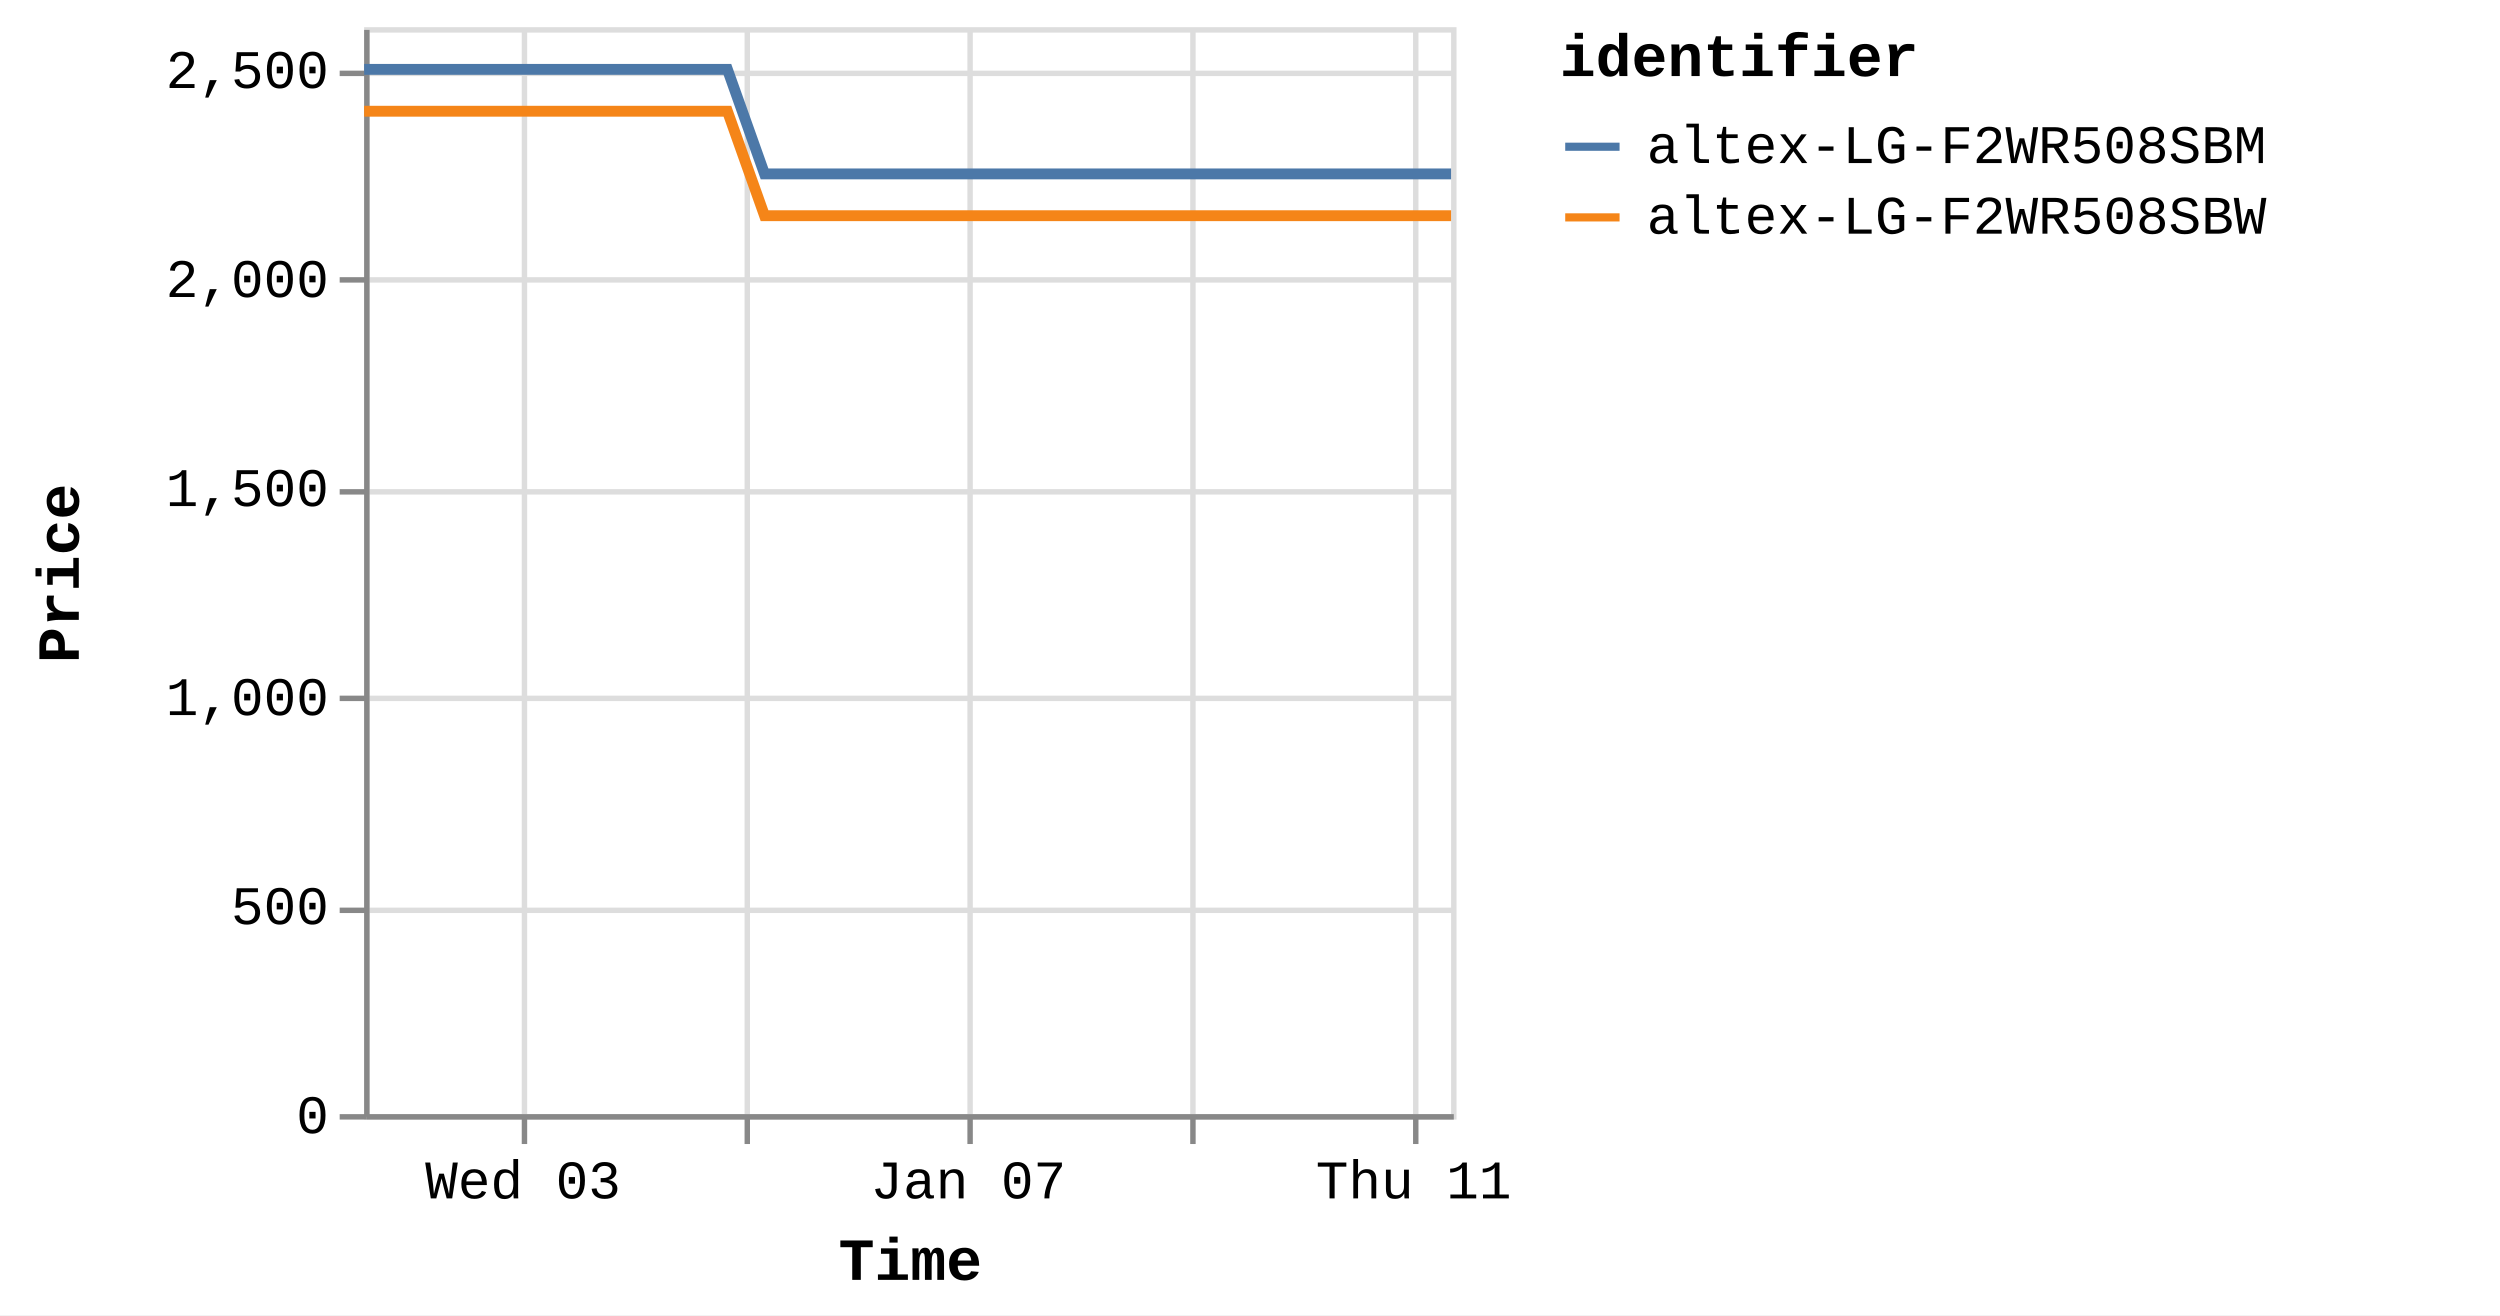
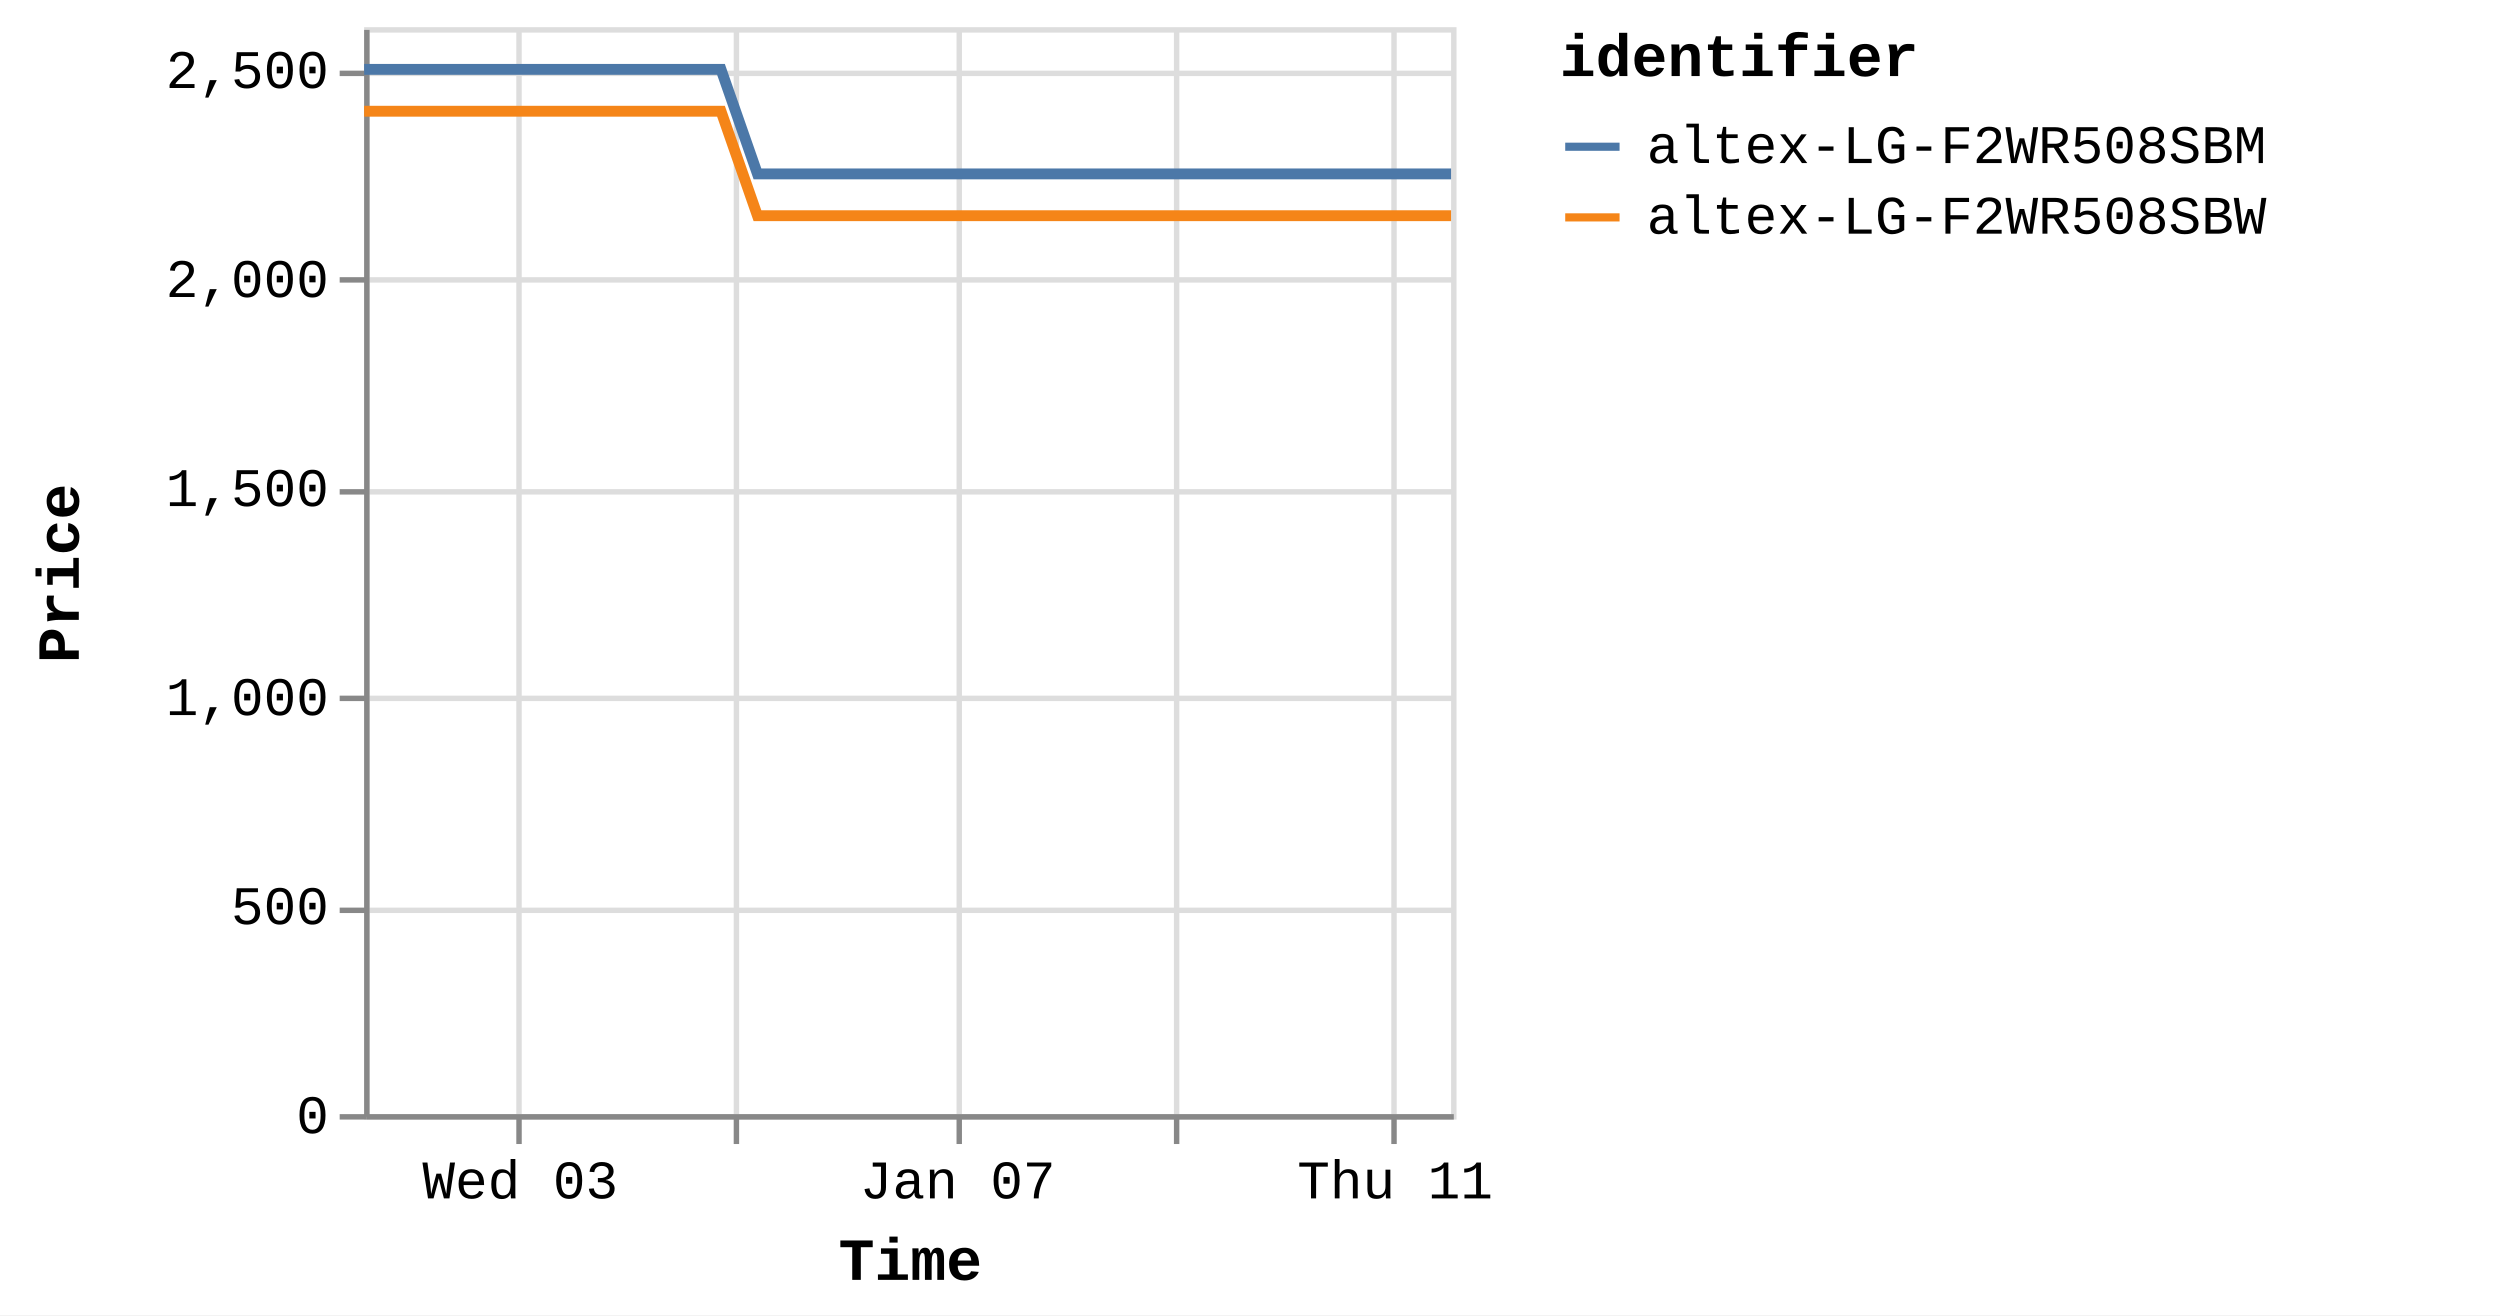
<svg xmlns="http://www.w3.org/2000/svg" version="1.1" class="marks" width="460" height="242" viewBox="0 0 460 242">
  <rect width="460" height="242" fill="white" />
  <g fill="none" stroke-miterlimit="10" transform="translate(67,5)">
    <g class="mark-group role-frame root" role="graphics-object" aria-roledescription="group mark container">
      <g transform="translate(0,0)">
        <path class="background" aria-hidden="true" d="M0.5,0.5h200v200h-200Z" stroke="#ddd" />
        <g>
          <g class="mark-group role-axis" aria-hidden="true">
            <g transform="translate(0.5,200.5)">
              <path class="background" aria-hidden="true" d="M0,0h0v0h0Z" pointer-events="none" />
              <g>
                <g class="mark-rule role-axis-grid" pointer-events="none">
-                   <line transform="translate(29,-200)" x2="0" y2="200" stroke="#ddd" stroke-width="1" opacity="1" />
-                   <line transform="translate(70,-200)" x2="0" y2="200" stroke="#ddd" stroke-width="1" opacity="1" />
-                   <line transform="translate(111,-200)" x2="0" y2="200" stroke="#ddd" stroke-width="1" opacity="1" />
-                   <line transform="translate(152,-200)" x2="0" y2="200" stroke="#ddd" stroke-width="1" opacity="1" />
-                   <line transform="translate(193,-200)" x2="0" y2="200" stroke="#ddd" stroke-width="1" opacity="1" />
+                   <line transform="translate(28,-200)" x2="0" y2="200" stroke="#ddd" stroke-width="1" opacity="1" />
+                   <line transform="translate(68,-200)" x2="0" y2="200" stroke="#ddd" stroke-width="1" opacity="1" />
+                   <line transform="translate(109,-200)" x2="0" y2="200" stroke="#ddd" stroke-width="1" opacity="1" />
+                   <line transform="translate(149,-200)" x2="0" y2="200" stroke="#ddd" stroke-width="1" opacity="1" />
+                   <line transform="translate(189,-200)" x2="0" y2="200" stroke="#ddd" stroke-width="1" opacity="1" />
                </g>
              </g>
              <path class="foreground" aria-hidden="true" d="" pointer-events="none" display="none" />
            </g>
          </g>
          <g class="mark-group role-axis" aria-hidden="true">
            <g transform="translate(0.5,0.5)">
              <path class="background" aria-hidden="true" d="M0,0h0v0h0Z" pointer-events="none" />
              <g>
                <g class="mark-rule role-axis-grid" pointer-events="none">
                  <line transform="translate(0,200)" x2="200" y2="0" stroke="#ddd" stroke-width="1" opacity="1" />
                  <line transform="translate(0,162)" x2="200" y2="0" stroke="#ddd" stroke-width="1" opacity="1" />
                  <line transform="translate(0,123)" x2="200" y2="0" stroke="#ddd" stroke-width="1" opacity="1" />
                  <line transform="translate(0,85)" x2="200" y2="0" stroke="#ddd" stroke-width="1" opacity="1" />
                  <line transform="translate(0,46)" x2="200" y2="0" stroke="#ddd" stroke-width="1" opacity="1" />
                  <line transform="translate(0,8)" x2="200" y2="0" stroke="#ddd" stroke-width="1" opacity="1" />
                </g>
              </g>
              <path class="foreground" aria-hidden="true" d="" pointer-events="none" display="none" />
            </g>
          </g>
-           <g class="mark-group role-axis" role="graphics-symbol" aria-roledescription="axis" aria-label="X-axis titled 'Time' for a time scale with values from Monday, 01 January 2024, 2:19:43 PM to Thursday, 11 January 2024, 8:39:46 AM">
+           <g class="mark-group role-axis" role="graphics-symbol" aria-roledescription="axis" aria-label="X-axis titled 'Time' for a time scale with values from Monday, 01 January 2024, 2:19:43 PM to Thursday, 11 January 2024, 12:53:07 PM">
            <g transform="translate(0.5,200.5)">
              <path class="background" aria-hidden="true" d="M0,0h0v0h0Z" pointer-events="none" />
              <g>
                <g class="mark-rule role-axis-tick" pointer-events="none">
-                   <line transform="translate(29,0)" x2="0" y2="5" stroke="#888" stroke-width="1" opacity="1" />
-                   <line transform="translate(70,0)" x2="0" y2="5" stroke="#888" stroke-width="1" opacity="1" />
-                   <line transform="translate(111,0)" x2="0" y2="5" stroke="#888" stroke-width="1" opacity="1" />
-                   <line transform="translate(152,0)" x2="0" y2="5" stroke="#888" stroke-width="1" opacity="1" />
-                   <line transform="translate(193,0)" x2="0" y2="5" stroke="#888" stroke-width="1" opacity="1" />
+                   <line transform="translate(28,0)" x2="0" y2="5" stroke="#888" stroke-width="1" opacity="1" />
+                   <line transform="translate(68,0)" x2="0" y2="5" stroke="#888" stroke-width="1" opacity="1" />
+                   <line transform="translate(109,0)" x2="0" y2="5" stroke="#888" stroke-width="1" opacity="1" />
+                   <line transform="translate(149,0)" x2="0" y2="5" stroke="#888" stroke-width="1" opacity="1" />
+                   <line transform="translate(189,0)" x2="0" y2="5" stroke="#888" stroke-width="1" opacity="1" />
                </g>
                <g class="mark-text role-axis-label" pointer-events="none">
-                   <text text-anchor="middle" transform="translate(28.7379,15)" font-family="Liberation Mono" font-size="10px" fill="#000" opacity="1">Wed 03</text>
-                   <text text-anchor="middle" transform="translate(69.70504,15)" font-family="Liberation Mono" font-size="10px" fill="#000" opacity="0">Fri 05</text>
-                   <text text-anchor="middle" transform="translate(110.6722,15)" font-family="Liberation Mono" font-size="10px" fill="#000" opacity="1">Jan 07</text>
-                   <text text-anchor="middle" transform="translate(151.6393,15)" font-family="Liberation Mono" font-size="10px" fill="#000" opacity="0">Tue 09</text>
-                   <text text-anchor="middle" transform="translate(192.6065,15)" font-family="Liberation Mono" font-size="10px" fill="#000" opacity="1">Thu 11</text>
+                   <text text-anchor="middle" transform="translate(28.22922,15)" font-family="Liberation Mono" font-size="10px" fill="#000" opacity="1">Wed 03</text>
+                   <text text-anchor="middle" transform="translate(68.47122,15)" font-family="Liberation Mono" font-size="10px" fill="#000" opacity="0">Fri 05</text>
+                   <text text-anchor="middle" transform="translate(108.7132,15)" font-family="Liberation Mono" font-size="10px" fill="#000" opacity="1">Jan 07</text>
+                   <text text-anchor="middle" transform="translate(148.9552,15)" font-family="Liberation Mono" font-size="10px" fill="#000" opacity="0">Tue 09</text>
+                   <text text-anchor="middle" transform="translate(189.1972,15)" font-family="Liberation Mono" font-size="10px" fill="#000" opacity="1">Thu 11</text>
                </g>
                <g class="mark-rule role-axis-domain" pointer-events="none">
                  <line transform="translate(0,0)" x2="200" y2="0" stroke="#888" stroke-width="1" opacity="1" />
                </g>
                <g class="mark-text role-axis-title" pointer-events="none">
                  <text text-anchor="middle" transform="translate(100,30)" font-family="Liberation Mono" font-size="11px" font-weight="bold" fill="#000" opacity="1">Time</text>
                </g>
              </g>
              <path class="foreground" aria-hidden="true" d="" pointer-events="none" display="none" />
            </g>
          </g>
          <g class="mark-group role-axis" role="graphics-symbol" aria-roledescription="axis" aria-label="Y-axis titled 'Price' for a linear scale with values from 0 to 2,600">
            <g transform="translate(0.5,0.5)">
              <path class="background" aria-hidden="true" d="M0,0h0v0h0Z" pointer-events="none" />
              <g>
                <g class="mark-rule role-axis-tick" pointer-events="none">
                  <line transform="translate(0,200)" x2="-5" y2="0" stroke="#888" stroke-width="1" opacity="1" />
                  <line transform="translate(0,162)" x2="-5" y2="0" stroke="#888" stroke-width="1" opacity="1" />
                  <line transform="translate(0,123)" x2="-5" y2="0" stroke="#888" stroke-width="1" opacity="1" />
                  <line transform="translate(0,85)" x2="-5" y2="0" stroke="#888" stroke-width="1" opacity="1" />
                  <line transform="translate(0,46)" x2="-5" y2="0" stroke="#888" stroke-width="1" opacity="1" />
                  <line transform="translate(0,8)" x2="-5" y2="0" stroke="#888" stroke-width="1" opacity="1" />
                </g>
                <g class="mark-text role-axis-label" pointer-events="none">
                  <text text-anchor="end" transform="translate(-7,203)" font-family="Liberation Mono" font-size="10px" fill="#000" opacity="1">0</text>
                  <text text-anchor="end" transform="translate(-7,164.5385)" font-family="Liberation Mono" font-size="10px" fill="#000" opacity="1">500</text>
                  <text text-anchor="end" transform="translate(-7,126.0769)" font-family="Liberation Mono" font-size="10px" fill="#000" opacity="1">1,000</text>
                  <text text-anchor="end" transform="translate(-7,87.61538)" font-family="Liberation Mono" font-size="10px" fill="#000" opacity="1">1,500</text>
                  <text text-anchor="end" transform="translate(-7,49.15385)" font-family="Liberation Mono" font-size="10px" fill="#000" opacity="1">2,000</text>
                  <text text-anchor="end" transform="translate(-7,10.69231)" font-family="Liberation Mono" font-size="10px" fill="#000" opacity="1">2,500</text>
                </g>
                <g class="mark-rule role-axis-domain" pointer-events="none">
                  <line transform="translate(0,200)" x2="0" y2="-200" stroke="#888" stroke-width="1" opacity="1" />
                </g>
                <g class="mark-text role-axis-title" pointer-events="none">
                  <text text-anchor="middle" transform="translate(-51,100) rotate(-90) translate(0,-2)" font-family="Liberation Mono" font-size="11px" font-weight="bold" fill="#000" opacity="1">Price</text>
                </g>
              </g>
              <path class="foreground" aria-hidden="true" d="" pointer-events="none" display="none" />
            </g>
          </g>
          <g class="mark-group role-scope pathgroup" role="graphics-object" aria-roledescription="group mark container">
            <g transform="translate(0,0)">
              <path class="background" aria-hidden="true" d="M0,0h200v200h-200Z" />
              <g>
                <g class="mark-line role-mark marks" role="graphics-object" aria-roledescription="line mark container">
-                   <path aria-label="Time: Jan 01, 2024; Price: 2399; identifier: altex-LG-F2WR508SBW" role="graphics-symbol" aria-roledescription="line mark" d="M0,15.462L2.144,15.462L5.388,15.462L12.216,15.462L15.634,15.462L19.222,15.462L22.484,15.462L25.869,15.462L32.701,15.462L36.116,15.462L39.709,15.462L42.973,15.462L46.348,15.462L53.185,15.462L56.604,15.462L60.187,15.462L63.479,15.462L66.841,15.462L73.678,34.692L77.089,34.692L80.673,34.692L83.953,34.692L87.319,34.692L94.155,34.692L97.565,34.692L101.142,34.692L104.42,34.692L107.802,34.692L114.653,34.692L118.047,34.692L121.623,34.692L124.905,34.692L128.287,34.692L135.133,34.692L138.557,34.692L142.148,34.692L145.415,34.692L148.767,34.692L155.624,34.692L159.033,34.692L162.668,34.692L165.904,34.692L169.254,34.692L176.105,34.692L179.52,34.692L183.114,34.692L186.372,34.692L189.738,34.692L196.583,34.692L200,34.692" stroke="#f58518" stroke-width="2" />
+                   <path aria-label="Time: Jan 01, 2024; Price: 2399; identifier: altex-LG-F2WR508SBW" role="graphics-symbol" aria-roledescription="line mark" d="M0,15.462L2.106,15.462L5.293,15.462L12,15.462L15.357,15.462L18.882,15.462L22.086,15.462L25.411,15.462L32.122,15.462L35.477,15.462L39.006,15.462L42.212,15.462L45.528,15.462L52.244,15.462L55.602,15.462L59.122,15.462L62.355,15.462L65.658,15.462L72.374,34.692L75.724,34.692L79.245,34.692L82.467,34.692L85.773,34.692L92.489,34.692L95.838,34.692L99.352,34.692L102.571,34.692L105.894,34.692L112.623,34.692L115.957,34.692L119.471,34.692L122.694,34.692L126.016,34.692L132.741,34.692L136.104,34.692L139.632,34.692L142.841,34.692L146.134,34.692L152.869,34.692L156.218,34.692L159.789,34.692L162.967,34.692L166.258,34.692L172.988,34.692L176.342,34.692L179.873,34.692L183.073,34.692L186.38,34.692L193.103,34.692L196.459,34.692L199.998,34.692" stroke="#f58518" stroke-width="2" />
                </g>
              </g>
              <path class="foreground" aria-hidden="true" d="" display="none" />
            </g>
            <g transform="translate(0,0)">
              <path class="background" aria-hidden="true" d="M0,0h200v200h-200Z" />
              <g>
                <g class="mark-line role-mark marks" role="graphics-object" aria-roledescription="line mark container">
-                   <path aria-label="Time: Jan 01, 2024; Price: 2499; identifier: altex-LG-F2WR508SBM" role="graphics-symbol" aria-roledescription="line mark" d="M0.001,7.769L2.145,7.769L5.389,7.769L12.217,7.769L15.634,7.769L19.223,7.769L22.484,7.769L25.869,7.769L32.702,7.769L36.118,7.769L39.711,7.769L42.973,7.769L46.35,7.769L53.186,7.769L56.604,7.769L60.188,7.769L63.48,7.769L66.844,7.769L73.679,27L77.089,27L80.674,27L83.954,27L87.319,27L94.156,27L97.565,27L101.142,27L104.42,27L107.803,27L114.653,27L118.048,27L121.624,27L124.906,27L128.287,27L135.135,27L138.557,27L142.149,27L145.416,27L148.768,27L155.624,27L159.034,27L162.669,27L165.904,27L169.255,27L176.106,27L179.52,27L183.115,27L186.372,27L189.739,27L196.584,27L200,27" stroke="#4c78a8" stroke-width="2" />
+                   <path aria-label="Time: Jan 01, 2024; Price: 2499; identifier: altex-LG-F2WR508SBM" role="graphics-symbol" aria-roledescription="line mark" d="M0.001,7.769L2.107,7.769L5.294,7.769L12.001,7.769L15.358,7.769L18.883,7.769L22.086,7.769L25.412,7.769L32.123,7.769L35.479,7.769L39.008,7.769L42.213,7.769L45.529,7.769L52.244,7.769L55.602,7.769L59.122,7.769L62.356,7.769L65.661,7.769L72.375,27L75.725,27L79.246,27L82.468,27L85.774,27L92.49,27L95.838,27L99.352,27L102.572,27L105.895,27L112.624,27L115.958,27L119.471,27L122.695,27L126.017,27L132.743,27L136.105,27L139.633,27L142.842,27L146.135,27L152.87,27L156.219,27L159.79,27L162.968,27L166.259,27L172.988,27L176.342,27L179.873,27L183.074,27L186.38,27L193.104,27L196.46,27L200,27" stroke="#4c78a8" stroke-width="2" />
                </g>
              </g>
              <path class="foreground" aria-hidden="true" d="" display="none" />
            </g>
          </g>
          <g class="mark-group role-legend" role="graphics-symbol" aria-roledescription="legend" aria-label="Symbol legend titled 'identifier' for stroke color with 2 values: altex-LG-F2WR508SBM, altex-LG-F2WR508SBW">
            <g transform="translate(220,0)">
              <path class="background" aria-hidden="true" d="M0,0h168v40h-168Z" pointer-events="none" />
              <g>
                <g class="mark-group role-legend-entry">
                  <g transform="translate(0,16)">
                    <path class="background" aria-hidden="true" d="M0,0h0v0h0Z" pointer-events="none" />
                    <g>
                      <g class="mark-group role-scope" role="graphics-object" aria-roledescription="group mark container">
                        <g transform="translate(0,0)">
                          <path class="background" aria-hidden="true" d="M0,0h168v11h-168Z" pointer-events="none" opacity="1" />
                          <g>
                            <g class="mark-symbol role-legend-symbol" pointer-events="none">
                              <path transform="translate(6,6)" d="M-5,0L5,0" stroke="#4c78a8" stroke-width="1.5" opacity="1" />
                            </g>
                            <g class="mark-text role-legend-label" pointer-events="none">
                              <text text-anchor="start" transform="translate(16,9)" font-family="Liberation Mono" font-size="10px" fill="#000" opacity="1">altex-LG-F2WR508SBM</text>
                            </g>
                          </g>
                          <path class="foreground" aria-hidden="true" d="" pointer-events="none" display="none" />
                        </g>
                        <g transform="translate(0,13)">
                          <path class="background" aria-hidden="true" d="M0,0h168v11h-168Z" pointer-events="none" opacity="1" />
                          <g>
                            <g class="mark-symbol role-legend-symbol" pointer-events="none">
                              <path transform="translate(6,6)" d="M-5,0L5,0" stroke="#f58518" stroke-width="1.5" opacity="1" />
                            </g>
                            <g class="mark-text role-legend-label" pointer-events="none">
                              <text text-anchor="start" transform="translate(16,9)" font-family="Liberation Mono" font-size="10px" fill="#000" opacity="1">altex-LG-F2WR508SBW</text>
                            </g>
                          </g>
                          <path class="foreground" aria-hidden="true" d="" pointer-events="none" display="none" />
                        </g>
                      </g>
                    </g>
                    <path class="foreground" aria-hidden="true" d="" pointer-events="none" display="none" />
                  </g>
                </g>
                <g class="mark-text role-legend-title" pointer-events="none">
                  <text text-anchor="start" transform="translate(0,9)" font-family="Liberation Mono" font-size="11px" font-weight="bold" fill="#000" opacity="1">identifier</text>
                </g>
              </g>
              <path class="foreground" aria-hidden="true" d="" pointer-events="none" display="none" />
            </g>
          </g>
        </g>
        <path class="foreground" aria-hidden="true" d="" display="none" />
      </g>
    </g>
  </g>
</svg>
